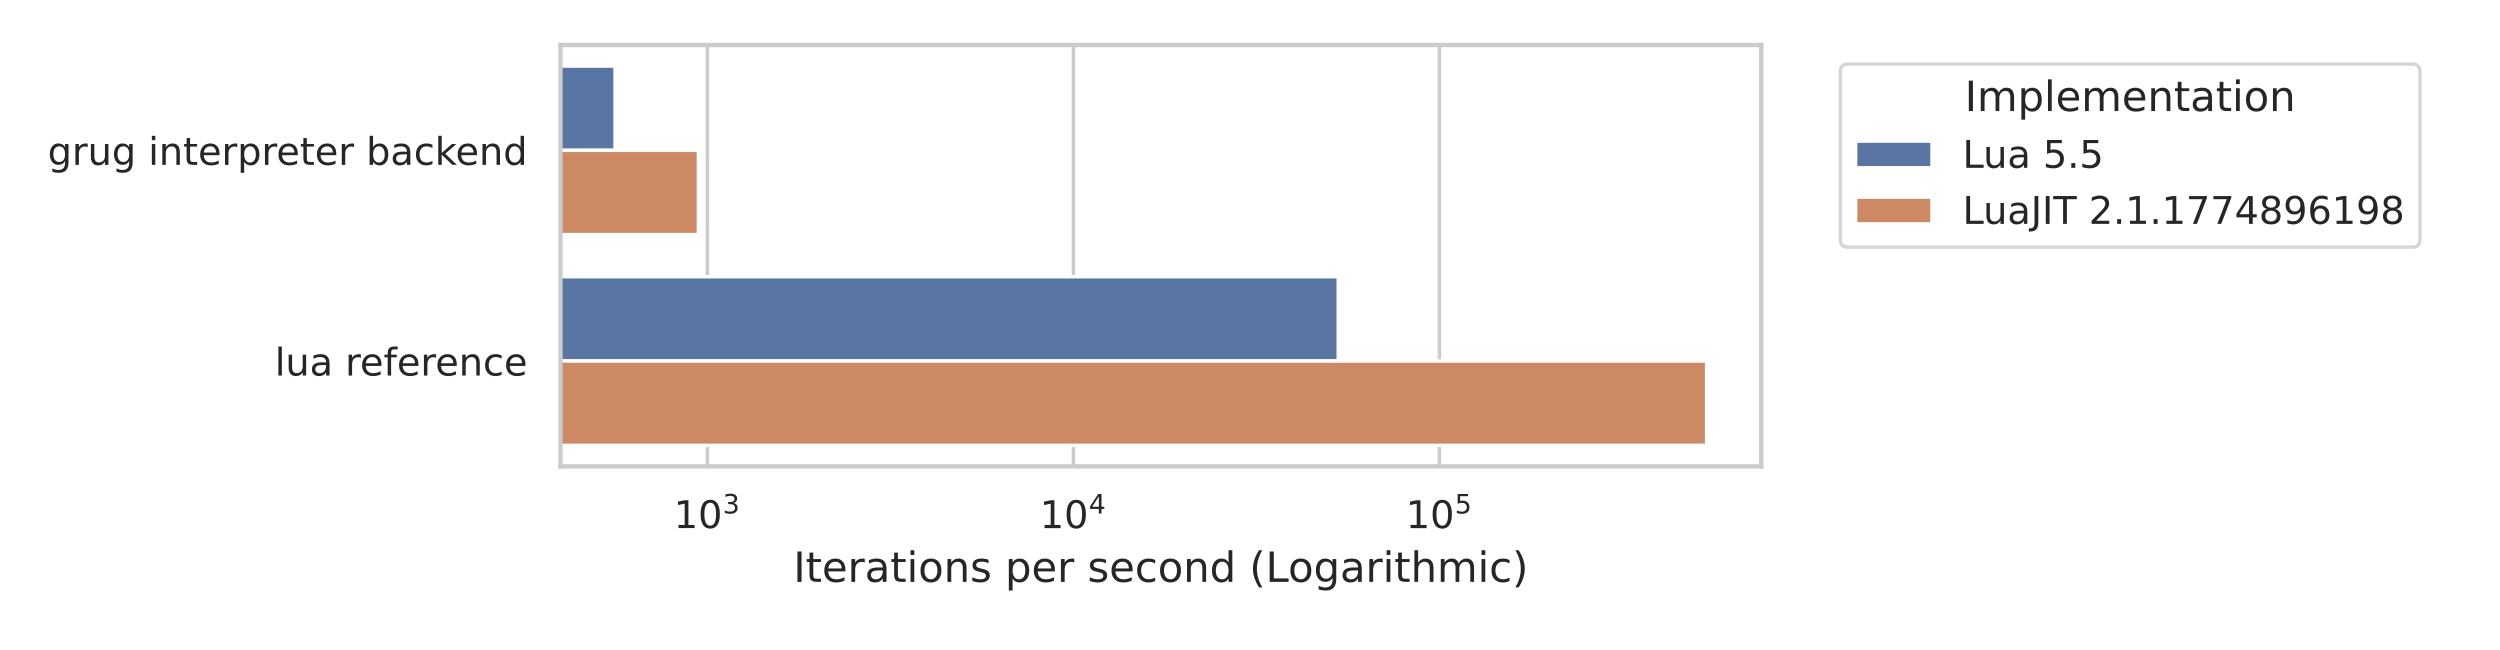
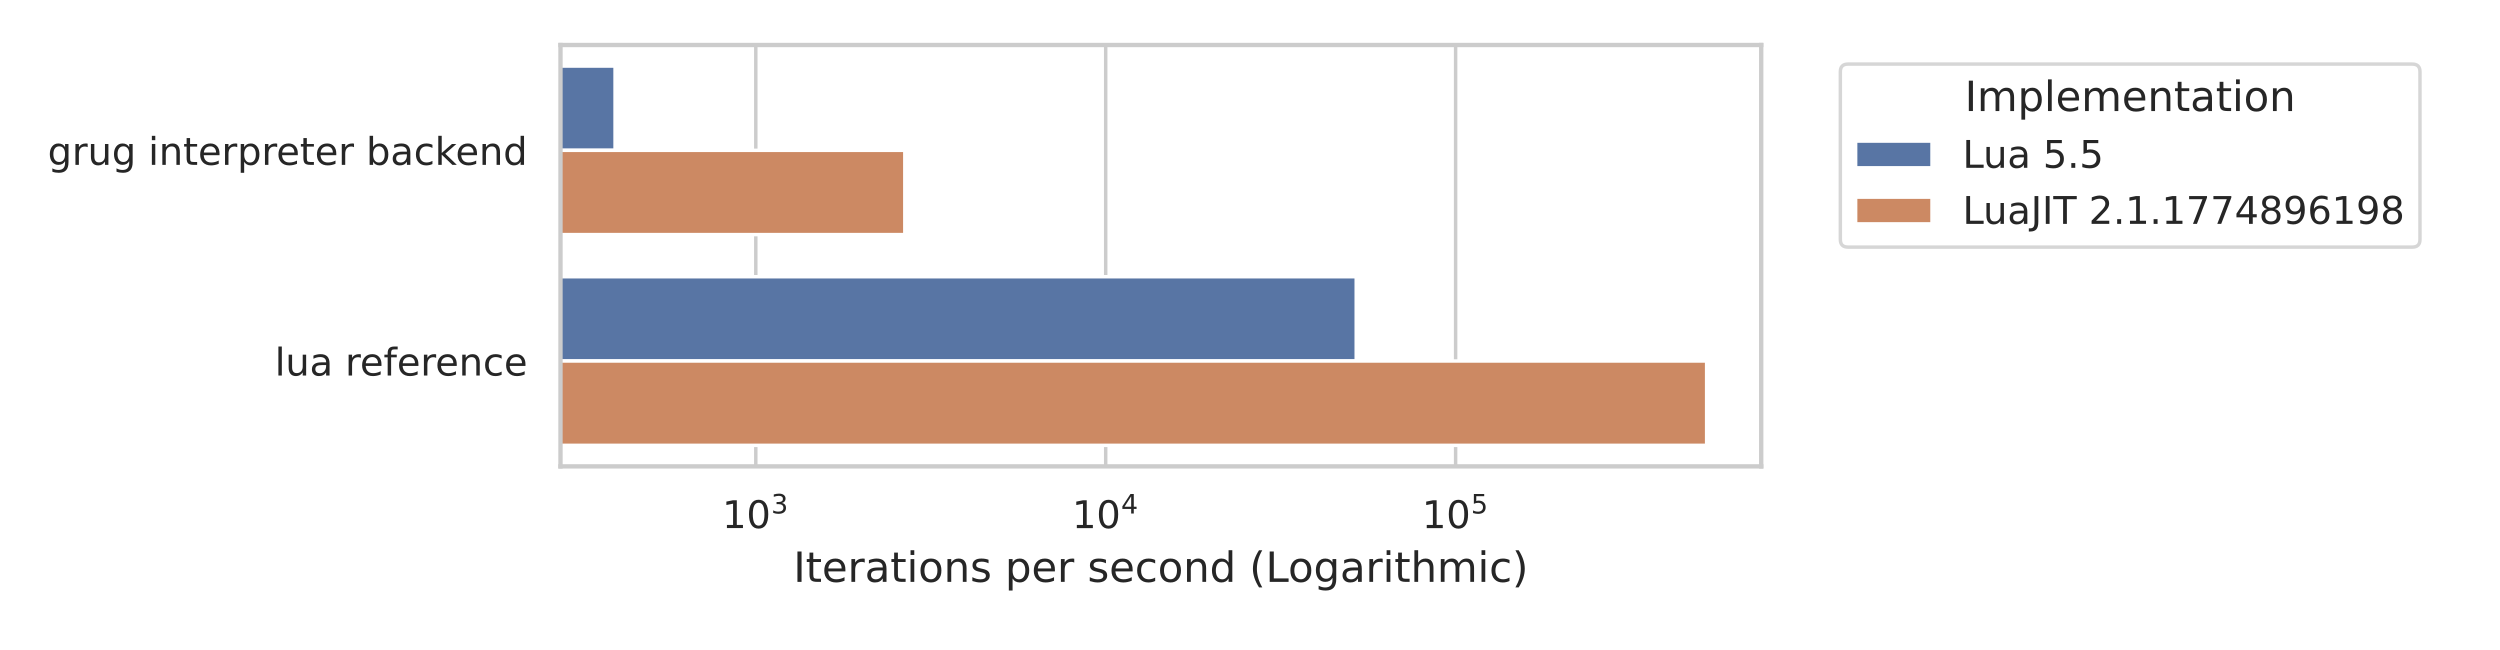
<svg xmlns="http://www.w3.org/2000/svg" xmlns:xlink="http://www.w3.org/1999/xlink" width="720pt" height="187.2pt" viewBox="0 0 720 187.2" version="1.1">
  <defs>
    <style type="text/css">*{stroke-linejoin: round; stroke-linecap: butt}</style>
  </defs>
  <g id="figure_1">
    <g id="patch_1">
      <path d="M 0 187.2  L 720 187.2  L 720 0  L 0 0  z " style="fill: #ffffff" />
    </g>
    <g id="axes_1">
      <g id="patch_2">
        <path d="M 161.42 134.316  L 507.23 134.316  L 507.23 12.96  L 161.42 12.96  z " style="fill: #ffffff" />
      </g>
      <g id="matplotlib.axis_1">
        <g id="xtick_1">
          <g id="line2d_1">
-             <path d="M 203.729 134.316  L 203.729 12.96  " clip-path="url(#pdff115409a)" style="fill: none; stroke: #cccccc; stroke-linecap: round" />
+             <path d="M 217.668 134.316  L 217.668 12.96  " clip-path="url(#pf9976331b7)" style="fill: none; stroke: #cccccc; stroke-linecap: round" />
          </g>
          <g id="text_1">
-             <g style="fill: #262626" transform="translate(194.0491 152.1743) scale(0.11 -0.11)">
+             <g style="fill: #262626" transform="translate(207.9883 152.1743) scale(0.11 -0.11)">
              <defs>
                <path id="DejaVuSans-31" d="M 794 531  L 1825 531  L 1825 4091  L 703 3866  L 703 4441  L 1819 4666  L 2450 4666  L 2450 531  L 3481 531  L 3481 0  L 794 0  L 794 531  z " transform="scale(0.015625)" />
                <path id="DejaVuSans-30" d="M 2034 4250  Q 1547 4250 1301 3770  Q 1056 3291 1056 2328  Q 1056 1369 1301 889  Q 1547 409 2034 409  Q 2525 409 2770 889  Q 3016 1369 3016 2328  Q 3016 3291 2770 3770  Q 2525 4250 2034 4250  z M 2034 4750  Q 2819 4750 3233 4129  Q 3647 3509 3647 2328  Q 3647 1150 3233 529  Q 2819 -91 2034 -91  Q 1250 -91 836 529  Q 422 1150 422 2328  Q 422 3509 836 4129  Q 1250 4750 2034 4750  z " transform="scale(0.015625)" />
                <path id="DejaVuSans-33" d="M 2597 2516  Q 3050 2419 3304 2112  Q 3559 1806 3559 1356  Q 3559 666 3084 287  Q 2609 -91 1734 -91  Q 1441 -91 1130 -33  Q 819 25 488 141  L 488 750  Q 750 597 1062 519  Q 1375 441 1716 441  Q 2309 441 2620 675  Q 2931 909 2931 1356  Q 2931 1769 2642 2001  Q 2353 2234 1838 2234  L 1294 2234  L 1294 2753  L 1863 2753  Q 2328 2753 2575 2939  Q 2822 3125 2822 3475  Q 2822 3834 2567 4026  Q 2313 4219 1838 4219  Q 1578 4219 1281 4162  Q 984 4106 628 3988  L 628 4550  Q 988 4650 1302 4700  Q 1616 4750 1894 4750  Q 2613 4750 3031 4423  Q 3450 4097 3450 3541  Q 3450 3153 3228 2886  Q 3006 2619 2597 2516  z " transform="scale(0.015625)" />
              </defs>
              <use xlink:href="#DejaVuSans-31" transform="translate(0 0.765625)" />
              <use xlink:href="#DejaVuSans-30" transform="translate(63.62305 0.765625)" />
              <use xlink:href="#DejaVuSans-33" transform="translate(128.2031 39.04688) scale(0.7)" />
            </g>
          </g>
        </g>
        <g id="xtick_2">
          <g id="line2d_2">
-             <path d="M 309.143 134.316  L 309.143 12.96  " clip-path="url(#pdff115409a)" style="fill: none; stroke: #cccccc; stroke-linecap: round" />
+             <path d="M 318.443 134.316  L 318.443 12.96  " clip-path="url(#pf9976331b7)" style="fill: none; stroke: #cccccc; stroke-linecap: round" />
          </g>
          <g id="text_2">
-             <g style="fill: #262626" transform="translate(299.4626 152.1743) scale(0.11 -0.11)">
+             <g style="fill: #262626" transform="translate(308.7626 152.1743) scale(0.11 -0.11)">
              <defs>
                <path id="DejaVuSans-34" d="M 2419 4116  L 825 1625  L 2419 1625  L 2419 4116  z M 2253 4666  L 3047 4666  L 3047 1625  L 3713 1625  L 3713 1100  L 3047 1100  L 3047 0  L 2419 0  L 2419 1100  L 313 1100  L 313 1709  L 2253 4666  z " transform="scale(0.015625)" />
              </defs>
              <use xlink:href="#DejaVuSans-31" transform="translate(0 0.684375)" />
              <use xlink:href="#DejaVuSans-30" transform="translate(63.62305 0.684375)" />
              <use xlink:href="#DejaVuSans-34" transform="translate(128.2031 38.96563) scale(0.7)" />
            </g>
          </g>
        </g>
        <g id="xtick_3">
          <g id="line2d_3">
-             <path d="M 414.556 134.316  L 414.556 12.96  " clip-path="url(#pdff115409a)" style="fill: none; stroke: #cccccc; stroke-linecap: round" />
+             <path d="M 419.217 134.316  L 419.217 12.96  " clip-path="url(#pf9976331b7)" style="fill: none; stroke: #cccccc; stroke-linecap: round" />
          </g>
          <g id="text_3">
-             <g style="fill: #262626" transform="translate(404.8762 152.1743) scale(0.11 -0.11)">
+             <g style="fill: #262626" transform="translate(409.5369 152.1743) scale(0.11 -0.11)">
              <defs>
                <path id="DejaVuSans-35" d="M 691 4666  L 3169 4666  L 3169 4134  L 1269 4134  L 1269 2991  Q 1406 3038 1543 3061  Q 1681 3084 1819 3084  Q 2600 3084 3056 2656  Q 3513 2228 3513 1497  Q 3513 744 3044 326  Q 2575 -91 1722 -91  Q 1428 -91 1123 -41  Q 819 9 494 109  L 494 744  Q 775 591 1075 516  Q 1375 441 1709 441  Q 2250 441 2565 725  Q 2881 1009 2881 1497  Q 2881 1984 2565 2268  Q 2250 2553 1709 2553  Q 1456 2553 1204 2497  Q 953 2441 691 2322  L 691 4666  z " transform="scale(0.015625)" />
              </defs>
              <use xlink:href="#DejaVuSans-31" transform="translate(0 0.684375)" />
              <use xlink:href="#DejaVuSans-30" transform="translate(63.62305 0.684375)" />
              <use xlink:href="#DejaVuSans-35" transform="translate(128.2031 38.96563) scale(0.7)" />
            </g>
          </g>
        </g>
        <g id="xtick_4" />
        <g id="xtick_5" />
        <g id="xtick_6" />
        <g id="xtick_7" />
        <g id="xtick_8" />
        <g id="xtick_9" />
        <g id="xtick_10" />
        <g id="xtick_11" />
        <g id="xtick_12" />
        <g id="xtick_13" />
        <g id="xtick_14" />
        <g id="xtick_15" />
        <g id="xtick_16" />
        <g id="xtick_17" />
        <g id="xtick_18" />
        <g id="xtick_19" />
        <g id="xtick_20" />
        <g id="xtick_21" />
        <g id="xtick_22" />
        <g id="xtick_23" />
        <g id="xtick_24" />
        <g id="xtick_25" />
        <g id="xtick_26" />
        <g id="xtick_27" />
        <g id="xtick_28" />
        <g id="xtick_29" />
        <g id="xtick_30" />
        <g id="xtick_31" />
+         <g id="xtick_32" />
        <g id="text_4">
          <g style="fill: #262626" transform="translate(228.4859 167.5801) scale(0.12 -0.12)">
            <defs>
              <path id="DejaVuSans-49" d="M 628 4666  L 1259 4666  L 1259 0  L 628 0  L 628 4666  z " transform="scale(0.015625)" />
              <path id="DejaVuSans-74" d="M 1172 4494  L 1172 3500  L 2356 3500  L 2356 3053  L 1172 3053  L 1172 1153  Q 1172 725 1289 603  Q 1406 481 1766 481  L 2356 481  L 2356 0  L 1766 0  Q 1100 0 847 248  Q 594 497 594 1153  L 594 3053  L 172 3053  L 172 3500  L 594 3500  L 594 4494  L 1172 4494  z " transform="scale(0.015625)" />
              <path id="DejaVuSans-65" d="M 3597 1894  L 3597 1613  L 953 1613  Q 991 1019 1311 708  Q 1631 397 2203 397  Q 2534 397 2845 478  Q 3156 559 3463 722  L 3463 178  Q 3153 47 2828 -22  Q 2503 -91 2169 -91  Q 1331 -91 842 396  Q 353 884 353 1716  Q 353 2575 817 3079  Q 1281 3584 2069 3584  Q 2775 3584 3186 3129  Q 3597 2675 3597 1894  z M 3022 2063  Q 3016 2534 2758 2815  Q 2500 3097 2075 3097  Q 1594 3097 1305 2825  Q 1016 2553 972 2059  L 3022 2063  z " transform="scale(0.015625)" />
              <path id="DejaVuSans-72" d="M 2631 2963  Q 2534 3019 2420 3045  Q 2306 3072 2169 3072  Q 1681 3072 1420 2755  Q 1159 2438 1159 1844  L 1159 0  L 581 0  L 581 3500  L 1159 3500  L 1159 2956  Q 1341 3275 1631 3429  Q 1922 3584 2338 3584  Q 2397 3584 2469 3576  Q 2541 3569 2628 3553  L 2631 2963  z " transform="scale(0.015625)" />
              <path id="DejaVuSans-61" d="M 2194 1759  Q 1497 1759 1228 1600  Q 959 1441 959 1056  Q 959 750 1161 570  Q 1363 391 1709 391  Q 2188 391 2477 730  Q 2766 1069 2766 1631  L 2766 1759  L 2194 1759  z M 3341 1997  L 3341 0  L 2766 0  L 2766 531  Q 2569 213 2275 61  Q 1981 -91 1556 -91  Q 1019 -91 701 211  Q 384 513 384 1019  Q 384 1609 779 1909  Q 1175 2209 1959 2209  L 2766 2209  L 2766 2266  Q 2766 2663 2505 2880  Q 2244 3097 1772 3097  Q 1472 3097 1187 3025  Q 903 2953 641 2809  L 641 3341  Q 956 3463 1253 3523  Q 1550 3584 1831 3584  Q 2591 3584 2966 3190  Q 3341 2797 3341 1997  z " transform="scale(0.015625)" />
              <path id="DejaVuSans-69" d="M 603 3500  L 1178 3500  L 1178 0  L 603 0  L 603 3500  z M 603 4863  L 1178 4863  L 1178 4134  L 603 4134  L 603 4863  z " transform="scale(0.015625)" />
              <path id="DejaVuSans-6f" d="M 1959 3097  Q 1497 3097 1228 2736  Q 959 2375 959 1747  Q 959 1119 1226 758  Q 1494 397 1959 397  Q 2419 397 2687 759  Q 2956 1122 2956 1747  Q 2956 2369 2687 2733  Q 2419 3097 1959 3097  z M 1959 3584  Q 2709 3584 3137 3096  Q 3566 2609 3566 1747  Q 3566 888 3137 398  Q 2709 -91 1959 -91  Q 1206 -91 779 398  Q 353 888 353 1747  Q 353 2609 779 3096  Q 1206 3584 1959 3584  z " transform="scale(0.015625)" />
              <path id="DejaVuSans-6e" d="M 3513 2113  L 3513 0  L 2938 0  L 2938 2094  Q 2938 2591 2744 2837  Q 2550 3084 2163 3084  Q 1697 3084 1428 2787  Q 1159 2491 1159 1978  L 1159 0  L 581 0  L 581 3500  L 1159 3500  L 1159 2956  Q 1366 3272 1645 3428  Q 1925 3584 2291 3584  Q 2894 3584 3203 3211  Q 3513 2838 3513 2113  z " transform="scale(0.015625)" />
              <path id="DejaVuSans-73" d="M 2834 3397  L 2834 2853  Q 2591 2978 2328 3040  Q 2066 3103 1784 3103  Q 1356 3103 1142 2972  Q 928 2841 928 2578  Q 928 2378 1081 2264  Q 1234 2150 1697 2047  L 1894 2003  Q 2506 1872 2764 1633  Q 3022 1394 3022 966  Q 3022 478 2636 193  Q 2250 -91 1575 -91  Q 1294 -91 989 -36  Q 684 19 347 128  L 347 722  Q 666 556 975 473  Q 1284 391 1588 391  Q 1994 391 2212 530  Q 2431 669 2431 922  Q 2431 1156 2273 1281  Q 2116 1406 1581 1522  L 1381 1569  Q 847 1681 609 1914  Q 372 2147 372 2553  Q 372 3047 722 3315  Q 1072 3584 1716 3584  Q 2034 3584 2315 3537  Q 2597 3491 2834 3397  z " transform="scale(0.015625)" />
              <path id="DejaVuSans-20" transform="scale(0.015625)" />
              <path id="DejaVuSans-70" d="M 1159 525  L 1159 -1331  L 581 -1331  L 581 3500  L 1159 3500  L 1159 2969  Q 1341 3281 1617 3432  Q 1894 3584 2278 3584  Q 2916 3584 3314 3078  Q 3713 2572 3713 1747  Q 3713 922 3314 415  Q 2916 -91 2278 -91  Q 1894 -91 1617 61  Q 1341 213 1159 525  z M 3116 1747  Q 3116 2381 2855 2742  Q 2594 3103 2138 3103  Q 1681 3103 1420 2742  Q 1159 2381 1159 1747  Q 1159 1113 1420 752  Q 1681 391 2138 391  Q 2594 391 2855 752  Q 3116 1113 3116 1747  z " transform="scale(0.015625)" />
              <path id="DejaVuSans-63" d="M 3122 3366  L 3122 2828  Q 2878 2963 2633 3030  Q 2388 3097 2138 3097  Q 1578 3097 1268 2742  Q 959 2388 959 1747  Q 959 1106 1268 751  Q 1578 397 2138 397  Q 2388 397 2633 464  Q 2878 531 3122 666  L 3122 134  Q 2881 22 2623 -34  Q 2366 -91 2075 -91  Q 1284 -91 818 406  Q 353 903 353 1747  Q 353 2603 823 3093  Q 1294 3584 2113 3584  Q 2378 3584 2631 3529  Q 2884 3475 3122 3366  z " transform="scale(0.015625)" />
              <path id="DejaVuSans-64" d="M 2906 2969  L 2906 4863  L 3481 4863  L 3481 0  L 2906 0  L 2906 525  Q 2725 213 2448 61  Q 2172 -91 1784 -91  Q 1150 -91 751 415  Q 353 922 353 1747  Q 353 2572 751 3078  Q 1150 3584 1784 3584  Q 2172 3584 2448 3432  Q 2725 3281 2906 2969  z M 947 1747  Q 947 1113 1208 752  Q 1469 391 1925 391  Q 2381 391 2643 752  Q 2906 1113 2906 1747  Q 2906 2381 2643 2742  Q 2381 3103 1925 3103  Q 1469 3103 1208 2742  Q 947 2381 947 1747  z " transform="scale(0.015625)" />
              <path id="DejaVuSans-28" d="M 1984 4856  Q 1566 4138 1362 3434  Q 1159 2731 1159 2009  Q 1159 1288 1364 580  Q 1569 -128 1984 -844  L 1484 -844  Q 1016 -109 783 600  Q 550 1309 550 2009  Q 550 2706 781 3412  Q 1013 4119 1484 4856  L 1984 4856  z " transform="scale(0.015625)" />
              <path id="DejaVuSans-4c" d="M 628 4666  L 1259 4666  L 1259 531  L 3531 531  L 3531 0  L 628 0  L 628 4666  z " transform="scale(0.015625)" />
              <path id="DejaVuSans-67" d="M 2906 1791  Q 2906 2416 2648 2759  Q 2391 3103 1925 3103  Q 1463 3103 1205 2759  Q 947 2416 947 1791  Q 947 1169 1205 825  Q 1463 481 1925 481  Q 2391 481 2648 825  Q 2906 1169 2906 1791  z M 3481 434  Q 3481 -459 3084 -895  Q 2688 -1331 1869 -1331  Q 1566 -1331 1297 -1286  Q 1028 -1241 775 -1147  L 775 -588  Q 1028 -725 1275 -790  Q 1522 -856 1778 -856  Q 2344 -856 2625 -561  Q 2906 -266 2906 331  L 2906 616  Q 2728 306 2450 153  Q 2172 0 1784 0  Q 1141 0 747 490  Q 353 981 353 1791  Q 353 2603 747 3093  Q 1141 3584 1784 3584  Q 2172 3584 2450 3431  Q 2728 3278 2906 2969  L 2906 3500  L 3481 3500  L 3481 434  z " transform="scale(0.015625)" />
              <path id="DejaVuSans-68" d="M 3513 2113  L 3513 0  L 2938 0  L 2938 2094  Q 2938 2591 2744 2837  Q 2550 3084 2163 3084  Q 1697 3084 1428 2787  Q 1159 2491 1159 1978  L 1159 0  L 581 0  L 581 4863  L 1159 4863  L 1159 2956  Q 1366 3272 1645 3428  Q 1925 3584 2291 3584  Q 2894 3584 3203 3211  Q 3513 2838 3513 2113  z " transform="scale(0.015625)" />
              <path id="DejaVuSans-6d" d="M 3328 2828  Q 3544 3216 3844 3400  Q 4144 3584 4550 3584  Q 5097 3584 5394 3201  Q 5691 2819 5691 2113  L 5691 0  L 5113 0  L 5113 2094  Q 5113 2597 4934 2840  Q 4756 3084 4391 3084  Q 3944 3084 3684 2787  Q 3425 2491 3425 1978  L 3425 0  L 2847 0  L 2847 2094  Q 2847 2600 2669 2842  Q 2491 3084 2119 3084  Q 1678 3084 1418 2786  Q 1159 2488 1159 1978  L 1159 0  L 581 0  L 581 3500  L 1159 3500  L 1159 2956  Q 1356 3278 1631 3431  Q 1906 3584 2284 3584  Q 2666 3584 2933 3390  Q 3200 3197 3328 2828  z " transform="scale(0.015625)" />
              <path id="DejaVuSans-29" d="M 513 4856  L 1013 4856  Q 1481 4119 1714 3412  Q 1947 2706 1947 2009  Q 1947 1309 1714 600  Q 1481 -109 1013 -844  L 513 -844  Q 928 -128 1133 580  Q 1338 1288 1338 2009  Q 1338 2731 1133 3434  Q 928 4138 513 4856  z " transform="scale(0.015625)" />
            </defs>
            <use xlink:href="#DejaVuSans-49" />
            <use xlink:href="#DejaVuSans-74" transform="translate(29.49219 0)" />
            <use xlink:href="#DejaVuSans-65" transform="translate(68.70117 0)" />
            <use xlink:href="#DejaVuSans-72" transform="translate(130.2246 0)" />
            <use xlink:href="#DejaVuSans-61" transform="translate(171.3379 0)" />
            <use xlink:href="#DejaVuSans-74" transform="translate(232.6172 0)" />
            <use xlink:href="#DejaVuSans-69" transform="translate(271.8262 0)" />
            <use xlink:href="#DejaVuSans-6f" transform="translate(299.6094 0)" />
            <use xlink:href="#DejaVuSans-6e" transform="translate(360.791 0)" />
            <use xlink:href="#DejaVuSans-73" transform="translate(424.1699 0)" />
            <use xlink:href="#DejaVuSans-20" transform="translate(476.2695 0)" />
            <use xlink:href="#DejaVuSans-70" transform="translate(508.0566 0)" />
            <use xlink:href="#DejaVuSans-65" transform="translate(571.5332 0)" />
            <use xlink:href="#DejaVuSans-72" transform="translate(633.0566 0)" />
            <use xlink:href="#DejaVuSans-20" transform="translate(674.1699 0)" />
            <use xlink:href="#DejaVuSans-73" transform="translate(705.957 0)" />
            <use xlink:href="#DejaVuSans-65" transform="translate(758.0566 0)" />
            <use xlink:href="#DejaVuSans-63" transform="translate(819.5801 0)" />
            <use xlink:href="#DejaVuSans-6f" transform="translate(874.5605 0)" />
            <use xlink:href="#DejaVuSans-6e" transform="translate(935.7422 0)" />
            <use xlink:href="#DejaVuSans-64" transform="translate(999.1211 0)" />
            <use xlink:href="#DejaVuSans-20" transform="translate(1062.598 0)" />
            <use xlink:href="#DejaVuSans-28" transform="translate(1094.385 0)" />
            <use xlink:href="#DejaVuSans-4c" transform="translate(1133.398 0)" />
            <use xlink:href="#DejaVuSans-6f" transform="translate(1187.361 0)" />
            <use xlink:href="#DejaVuSans-67" transform="translate(1248.543 0)" />
            <use xlink:href="#DejaVuSans-61" transform="translate(1312.02 0)" />
            <use xlink:href="#DejaVuSans-72" transform="translate(1373.299 0)" />
            <use xlink:href="#DejaVuSans-69" transform="translate(1414.412 0)" />
            <use xlink:href="#DejaVuSans-74" transform="translate(1442.195 0)" />
            <use xlink:href="#DejaVuSans-68" transform="translate(1481.404 0)" />
            <use xlink:href="#DejaVuSans-6d" transform="translate(1544.783 0)" />
            <use xlink:href="#DejaVuSans-69" transform="translate(1642.195 0)" />
            <use xlink:href="#DejaVuSans-63" transform="translate(1669.979 0)" />
            <use xlink:href="#DejaVuSans-29" transform="translate(1724.959 0)" />
          </g>
        </g>
      </g>
      <g id="matplotlib.axis_2">
        <g id="ytick_1">
          <g id="text_5">
            <g style="fill: #262626" transform="translate(13.74281 47.47814) scale(0.11 -0.11)">
              <defs>
                <path id="DejaVuSans-75" d="M 544 1381  L 544 3500  L 1119 3500  L 1119 1403  Q 1119 906 1312 657  Q 1506 409 1894 409  Q 2359 409 2629 706  Q 2900 1003 2900 1516  L 2900 3500  L 3475 3500  L 3475 0  L 2900 0  L 2900 538  Q 2691 219 2414 64  Q 2138 -91 1772 -91  Q 1169 -91 856 284  Q 544 659 544 1381  z M 1991 3584  L 1991 3584  z " transform="scale(0.015625)" />
                <path id="DejaVuSans-62" d="M 3116 1747  Q 3116 2381 2855 2742  Q 2594 3103 2138 3103  Q 1681 3103 1420 2742  Q 1159 2381 1159 1747  Q 1159 1113 1420 752  Q 1681 391 2138 391  Q 2594 391 2855 752  Q 3116 1113 3116 1747  z M 1159 2969  Q 1341 3281 1617 3432  Q 1894 3584 2278 3584  Q 2916 3584 3314 3078  Q 3713 2572 3713 1747  Q 3713 922 3314 415  Q 2916 -91 2278 -91  Q 1894 -91 1617 61  Q 1341 213 1159 525  L 1159 0  L 581 0  L 581 4863  L 1159 4863  L 1159 2969  z " transform="scale(0.015625)" />
                <path id="DejaVuSans-6b" d="M 581 4863  L 1159 4863  L 1159 1991  L 2875 3500  L 3609 3500  L 1753 1863  L 3688 0  L 2938 0  L 1159 1709  L 1159 0  L 581 0  L 581 4863  z " transform="scale(0.015625)" />
              </defs>
              <use xlink:href="#DejaVuSans-67" />
              <use xlink:href="#DejaVuSans-72" transform="translate(63.47656 0)" />
              <use xlink:href="#DejaVuSans-75" transform="translate(104.5898 0)" />
              <use xlink:href="#DejaVuSans-67" transform="translate(167.9688 0)" />
              <use xlink:href="#DejaVuSans-20" transform="translate(231.4453 0)" />
              <use xlink:href="#DejaVuSans-69" transform="translate(263.2324 0)" />
              <use xlink:href="#DejaVuSans-6e" transform="translate(291.0156 0)" />
              <use xlink:href="#DejaVuSans-74" transform="translate(354.3945 0)" />
              <use xlink:href="#DejaVuSans-65" transform="translate(393.6035 0)" />
              <use xlink:href="#DejaVuSans-72" transform="translate(455.127 0)" />
              <use xlink:href="#DejaVuSans-70" transform="translate(496.2402 0)" />
              <use xlink:href="#DejaVuSans-72" transform="translate(559.7168 0)" />
              <use xlink:href="#DejaVuSans-65" transform="translate(598.5801 0)" />
              <use xlink:href="#DejaVuSans-74" transform="translate(660.1035 0)" />
              <use xlink:href="#DejaVuSans-65" transform="translate(699.3125 0)" />
              <use xlink:href="#DejaVuSans-72" transform="translate(760.8359 0)" />
              <use xlink:href="#DejaVuSans-20" transform="translate(801.9492 0)" />
              <use xlink:href="#DejaVuSans-62" transform="translate(833.7363 0)" />
              <use xlink:href="#DejaVuSans-61" transform="translate(897.2129 0)" />
              <use xlink:href="#DejaVuSans-63" transform="translate(958.4922 0)" />
              <use xlink:href="#DejaVuSans-6b" transform="translate(1013.473 0)" />
              <use xlink:href="#DejaVuSans-65" transform="translate(1067.758 0)" />
              <use xlink:href="#DejaVuSans-6e" transform="translate(1129.281 0)" />
              <use xlink:href="#DejaVuSans-64" transform="translate(1192.66 0)" />
            </g>
          </g>
        </g>
        <g id="ytick_2">
          <g id="text_6">
            <g style="fill: #262626" transform="translate(79.14125 108.1561) scale(0.11 -0.11)">
              <defs>
                <path id="DejaVuSans-6c" d="M 603 4863  L 1178 4863  L 1178 0  L 603 0  L 603 4863  z " transform="scale(0.015625)" />
                <path id="DejaVuSans-66" d="M 2375 4863  L 2375 4384  L 1825 4384  Q 1516 4384 1395 4259  Q 1275 4134 1275 3809  L 1275 3500  L 2222 3500  L 2222 3053  L 1275 3053  L 1275 0  L 697 0  L 697 3053  L 147 3053  L 147 3500  L 697 3500  L 697 3744  Q 697 4328 969 4595  Q 1241 4863 1831 4863  L 2375 4863  z " transform="scale(0.015625)" />
              </defs>
              <use xlink:href="#DejaVuSans-6c" />
              <use xlink:href="#DejaVuSans-75" transform="translate(27.7832 0)" />
              <use xlink:href="#DejaVuSans-61" transform="translate(91.16211 0)" />
              <use xlink:href="#DejaVuSans-20" transform="translate(152.4414 0)" />
              <use xlink:href="#DejaVuSans-72" transform="translate(184.2285 0)" />
              <use xlink:href="#DejaVuSans-65" transform="translate(223.0918 0)" />
              <use xlink:href="#DejaVuSans-66" transform="translate(284.6152 0)" />
              <use xlink:href="#DejaVuSans-65" transform="translate(319.8203 0)" />
              <use xlink:href="#DejaVuSans-72" transform="translate(381.3438 0)" />
              <use xlink:href="#DejaVuSans-65" transform="translate(420.207 0)" />
              <use xlink:href="#DejaVuSans-6e" transform="translate(481.7305 0)" />
              <use xlink:href="#DejaVuSans-63" transform="translate(545.1094 0)" />
              <use xlink:href="#DejaVuSans-65" transform="translate(600.0898 0)" />
            </g>
          </g>
        </g>
      </g>
      <g id="patch_3">
-         <path d="M -105526.043 19.028  L 177.139 19.028  L 177.139 43.299  L -105526.043 43.299  z " clip-path="url(#pdff115409a)" style="fill: #5875a4; stroke: #ffffff; stroke-linejoin: miter" />
+         <path d="M -100858.96 19.028  L 177.139 19.028  L 177.139 43.299  L -100858.96 43.299  z " clip-path="url(#pf9976331b7)" style="fill: #5875a4; stroke: #ffffff; stroke-linejoin: miter" />
      </g>
      <g id="patch_4">
-         <path d="M -105526.043 79.706  L 385.411 79.706  L 385.411 103.977  L -105526.043 103.977  z " clip-path="url(#pdff115409a)" style="fill: #5875a4; stroke: #ffffff; stroke-linejoin: miter" />
+         <path d="M -100858.96 79.706  L 390.589 79.706  L 390.589 103.977  L -100858.96 103.977  z " clip-path="url(#pf9976331b7)" style="fill: #5875a4; stroke: #ffffff; stroke-linejoin: miter" />
      </g>
      <g id="patch_5">
-         <path d="M -105526.043 43.299  L 201.134 43.299  L 201.134 67.57  L -105526.043 67.57  z " clip-path="url(#pdff115409a)" style="fill: #cc8963; stroke: #ffffff; stroke-linejoin: miter" />
+         <path d="M -100858.96 43.299  L 260.587 43.299  L 260.587 67.57  L -100858.96 67.57  z " clip-path="url(#pf9976331b7)" style="fill: #cc8963; stroke: #ffffff; stroke-linejoin: miter" />
      </g>
      <g id="patch_6">
-         <path d="M -105526.043 103.977  L 491.511 103.977  L 491.511 128.248  L -105526.043 128.248  z " clip-path="url(#pdff115409a)" style="fill: #cc8963; stroke: #ffffff; stroke-linejoin: miter" />
+         <path d="M -100858.96 103.977  L 491.511 103.977  L 491.511 128.248  L -100858.96 128.248  z " clip-path="url(#pf9976331b7)" style="fill: #cc8963; stroke: #ffffff; stroke-linejoin: miter" />
      </g>
      <g id="patch_7">
-         <path d="M -105526.043 43.299  L -105526.043 43.299  L -105526.043 43.299  L -105526.043 43.299  z " clip-path="url(#pdff115409a)" style="fill: #5875a4; stroke: #ffffff; stroke-linejoin: miter" />
+         <path d="M -100858.96 43.299  L -100858.96 43.299  L -100858.96 43.299  L -100858.96 43.299  z " clip-path="url(#pf9976331b7)" style="fill: #5875a4; stroke: #ffffff; stroke-linejoin: miter" />
      </g>
      <g id="patch_8">
-         <path d="M -105526.043 43.299  L -105526.043 43.299  L -105526.043 43.299  L -105526.043 43.299  z " clip-path="url(#pdff115409a)" style="fill: #cc8963; stroke: #ffffff; stroke-linejoin: miter" />
+         <path d="M -100858.96 43.299  L -100858.96 43.299  L -100858.96 43.299  L -100858.96 43.299  z " clip-path="url(#pf9976331b7)" style="fill: #cc8963; stroke: #ffffff; stroke-linejoin: miter" />
      </g>
      <g id="patch_9">
        <path d="M 161.42 134.316  L 161.42 12.96  " style="fill: none; stroke: #cccccc; stroke-width: 1.25; stroke-linejoin: miter; stroke-linecap: square" />
      </g>
      <g id="patch_10">
        <path d="M 507.23 134.316  L 507.23 12.96  " style="fill: none; stroke: #cccccc; stroke-width: 1.25; stroke-linejoin: miter; stroke-linecap: square" />
      </g>
      <g id="patch_11">
        <path d="M 161.42 134.316  L 507.23 134.316  " style="fill: none; stroke: #cccccc; stroke-width: 1.25; stroke-linejoin: miter; stroke-linecap: square" />
      </g>
      <g id="patch_12">
        <path d="M 161.42 12.96  L 507.23 12.96  " style="fill: none; stroke: #cccccc; stroke-width: 1.25; stroke-linejoin: miter; stroke-linecap: square" />
      </g>
      <g id="legend_1">
        <g id="patch_13">
          <path d="M 532.221 71.166  L 694.751 71.166  Q 696.951 71.166 696.951 68.966  L 696.951 20.66  Q 696.951 18.46 694.751 18.46  L 532.221 18.46  Q 530.02 18.46 530.02 20.66  L 530.02 68.966  Q 530.02 71.166 532.221 71.166  z " style="fill: #ffffff; opacity: 0.8; stroke: #cccccc; stroke-linejoin: miter" />
        </g>
        <g id="text_7">
          <g style="fill: #262626" transform="translate(565.8428 31.97812) scale(0.12 -0.12)">
            <use xlink:href="#DejaVuSans-49" />
            <use xlink:href="#DejaVuSans-6d" transform="translate(29.49219 0)" />
            <use xlink:href="#DejaVuSans-70" transform="translate(126.9043 0)" />
            <use xlink:href="#DejaVuSans-6c" transform="translate(190.3809 0)" />
            <use xlink:href="#DejaVuSans-65" transform="translate(218.1641 0)" />
            <use xlink:href="#DejaVuSans-6d" transform="translate(279.6875 0)" />
            <use xlink:href="#DejaVuSans-65" transform="translate(377.0996 0)" />
            <use xlink:href="#DejaVuSans-6e" transform="translate(438.623 0)" />
            <use xlink:href="#DejaVuSans-74" transform="translate(502.002 0)" />
            <use xlink:href="#DejaVuSans-61" transform="translate(541.2109 0)" />
            <use xlink:href="#DejaVuSans-74" transform="translate(602.4902 0)" />
            <use xlink:href="#DejaVuSans-69" transform="translate(641.6992 0)" />
            <use xlink:href="#DejaVuSans-6f" transform="translate(669.4824 0)" />
            <use xlink:href="#DejaVuSans-6e" transform="translate(730.6641 0)" />
          </g>
        </g>
        <g id="patch_14">
          <path d="M 534.42 48.332  L 556.42 48.332  L 556.42 40.632  L 534.42 40.632  z " style="fill: #5875a4; stroke: #ffffff; stroke-linejoin: miter" />
        </g>
        <g id="text_8">
          <g style="fill: #262626" transform="translate(565.2205 48.33203) scale(0.11 -0.11)">
            <defs>
              <path id="DejaVuSans-2e" d="M 684 794  L 1344 794  L 1344 0  L 684 0  L 684 794  z " transform="scale(0.015625)" />
            </defs>
            <use xlink:href="#DejaVuSans-4c" />
            <use xlink:href="#DejaVuSans-75" transform="translate(53.96289 0)" />
            <use xlink:href="#DejaVuSans-61" transform="translate(117.3418 0)" />
            <use xlink:href="#DejaVuSans-20" transform="translate(178.6211 0)" />
            <use xlink:href="#DejaVuSans-35" transform="translate(210.4082 0)" />
            <use xlink:href="#DejaVuSans-2e" transform="translate(274.0312 0)" />
            <use xlink:href="#DejaVuSans-35" transform="translate(305.8184 0)" />
          </g>
        </g>
        <g id="patch_15">
          <path d="M 534.42 64.478  L 556.42 64.478  L 556.42 56.778  L 534.42 56.778  z " style="fill: #cc8963; stroke: #ffffff; stroke-linejoin: miter" />
        </g>
        <g id="text_9">
          <g style="fill: #262626" transform="translate(565.2205 64.47797) scale(0.11 -0.11)">
            <defs>
              <path id="DejaVuSans-4a" d="M 628 4666  L 1259 4666  L 1259 325  Q 1259 -519 939 -900  Q 619 -1281 -91 -1281  L -331 -1281  L -331 -750  L -134 -750  Q 284 -750 456 -515  Q 628 -281 628 325  L 628 4666  z " transform="scale(0.015625)" />
              <path id="DejaVuSans-54" d="M -19 4666  L 3928 4666  L 3928 4134  L 2272 4134  L 2272 0  L 1638 0  L 1638 4134  L -19 4134  L -19 4666  z " transform="scale(0.015625)" />
              <path id="DejaVuSans-32" d="M 1228 531  L 3431 531  L 3431 0  L 469 0  L 469 531  Q 828 903 1448 1529  Q 2069 2156 2228 2338  Q 2531 2678 2651 2914  Q 2772 3150 2772 3378  Q 2772 3750 2511 3984  Q 2250 4219 1831 4219  Q 1534 4219 1204 4116  Q 875 4013 500 3803  L 500 4441  Q 881 4594 1212 4672  Q 1544 4750 1819 4750  Q 2544 4750 2975 4387  Q 3406 4025 3406 3419  Q 3406 3131 3298 2873  Q 3191 2616 2906 2266  Q 2828 2175 2409 1742  Q 1991 1309 1228 531  z " transform="scale(0.015625)" />
              <path id="DejaVuSans-37" d="M 525 4666  L 3525 4666  L 3525 4397  L 1831 0  L 1172 0  L 2766 4134  L 525 4134  L 525 4666  z " transform="scale(0.015625)" />
              <path id="DejaVuSans-38" d="M 2034 2216  Q 1584 2216 1326 1975  Q 1069 1734 1069 1313  Q 1069 891 1326 650  Q 1584 409 2034 409  Q 2484 409 2743 651  Q 3003 894 3003 1313  Q 3003 1734 2745 1975  Q 2488 2216 2034 2216  z M 1403 2484  Q 997 2584 770 2862  Q 544 3141 544 3541  Q 544 4100 942 4425  Q 1341 4750 2034 4750  Q 2731 4750 3128 4425  Q 3525 4100 3525 3541  Q 3525 3141 3298 2862  Q 3072 2584 2669 2484  Q 3125 2378 3379 2068  Q 3634 1759 3634 1313  Q 3634 634 3220 271  Q 2806 -91 2034 -91  Q 1263 -91 848 271  Q 434 634 434 1313  Q 434 1759 690 2068  Q 947 2378 1403 2484  z M 1172 3481  Q 1172 3119 1398 2916  Q 1625 2713 2034 2713  Q 2441 2713 2670 2916  Q 2900 3119 2900 3481  Q 2900 3844 2670 4047  Q 2441 4250 2034 4250  Q 1625 4250 1398 4047  Q 1172 3844 1172 3481  z " transform="scale(0.015625)" />
              <path id="DejaVuSans-39" d="M 703 97  L 703 672  Q 941 559 1184 500  Q 1428 441 1663 441  Q 2288 441 2617 861  Q 2947 1281 2994 2138  Q 2813 1869 2534 1725  Q 2256 1581 1919 1581  Q 1219 1581 811 2004  Q 403 2428 403 3163  Q 403 3881 828 4315  Q 1253 4750 1959 4750  Q 2769 4750 3195 4129  Q 3622 3509 3622 2328  Q 3622 1225 3098 567  Q 2575 -91 1691 -91  Q 1453 -91 1209 -44  Q 966 3 703 97  z M 1959 2075  Q 2384 2075 2632 2365  Q 2881 2656 2881 3163  Q 2881 3666 2632 3958  Q 2384 4250 1959 4250  Q 1534 4250 1286 3958  Q 1038 3666 1038 3163  Q 1038 2656 1286 2365  Q 1534 2075 1959 2075  z " transform="scale(0.015625)" />
              <path id="DejaVuSans-36" d="M 2113 2584  Q 1688 2584 1439 2293  Q 1191 2003 1191 1497  Q 1191 994 1439 701  Q 1688 409 2113 409  Q 2538 409 2786 701  Q 3034 994 3034 1497  Q 3034 2003 2786 2293  Q 2538 2584 2113 2584  z M 3366 4563  L 3366 3988  Q 3128 4100 2886 4159  Q 2644 4219 2406 4219  Q 1781 4219 1451 3797  Q 1122 3375 1075 2522  Q 1259 2794 1537 2939  Q 1816 3084 2150 3084  Q 2853 3084 3261 2657  Q 3669 2231 3669 1497  Q 3669 778 3244 343  Q 2819 -91 2113 -91  Q 1303 -91 875 529  Q 447 1150 447 2328  Q 447 3434 972 4092  Q 1497 4750 2381 4750  Q 2619 4750 2861 4703  Q 3103 4656 3366 4563  z " transform="scale(0.015625)" />
            </defs>
            <use xlink:href="#DejaVuSans-4c" />
            <use xlink:href="#DejaVuSans-75" transform="translate(53.96289 0)" />
            <use xlink:href="#DejaVuSans-61" transform="translate(117.3418 0)" />
            <use xlink:href="#DejaVuSans-4a" transform="translate(178.6211 0)" />
            <use xlink:href="#DejaVuSans-49" transform="translate(208.1133 0)" />
            <use xlink:href="#DejaVuSans-54" transform="translate(237.6055 0)" />
            <use xlink:href="#DejaVuSans-20" transform="translate(298.6895 0)" />
            <use xlink:href="#DejaVuSans-32" transform="translate(330.4766 0)" />
            <use xlink:href="#DejaVuSans-2e" transform="translate(394.0996 0)" />
            <use xlink:href="#DejaVuSans-31" transform="translate(425.8867 0)" />
            <use xlink:href="#DejaVuSans-2e" transform="translate(489.5098 0)" />
            <use xlink:href="#DejaVuSans-31" transform="translate(521.2969 0)" />
            <use xlink:href="#DejaVuSans-37" transform="translate(584.9199 0)" />
            <use xlink:href="#DejaVuSans-37" transform="translate(648.543 0)" />
            <use xlink:href="#DejaVuSans-34" transform="translate(712.166 0)" />
            <use xlink:href="#DejaVuSans-38" transform="translate(775.7891 0)" />
            <use xlink:href="#DejaVuSans-39" transform="translate(839.4121 0)" />
            <use xlink:href="#DejaVuSans-36" transform="translate(903.0352 0)" />
            <use xlink:href="#DejaVuSans-31" transform="translate(966.6582 0)" />
            <use xlink:href="#DejaVuSans-39" transform="translate(1030.281 0)" />
            <use xlink:href="#DejaVuSans-38" transform="translate(1093.904 0)" />
          </g>
        </g>
      </g>
    </g>
  </g>
  <defs>
-     <clipPath id="pdff115409a">
+     <clipPath id="pf9976331b7">
      <rect x="161.42" y="12.96" width="345.81" height="121.356" />
    </clipPath>
  </defs>
</svg>
